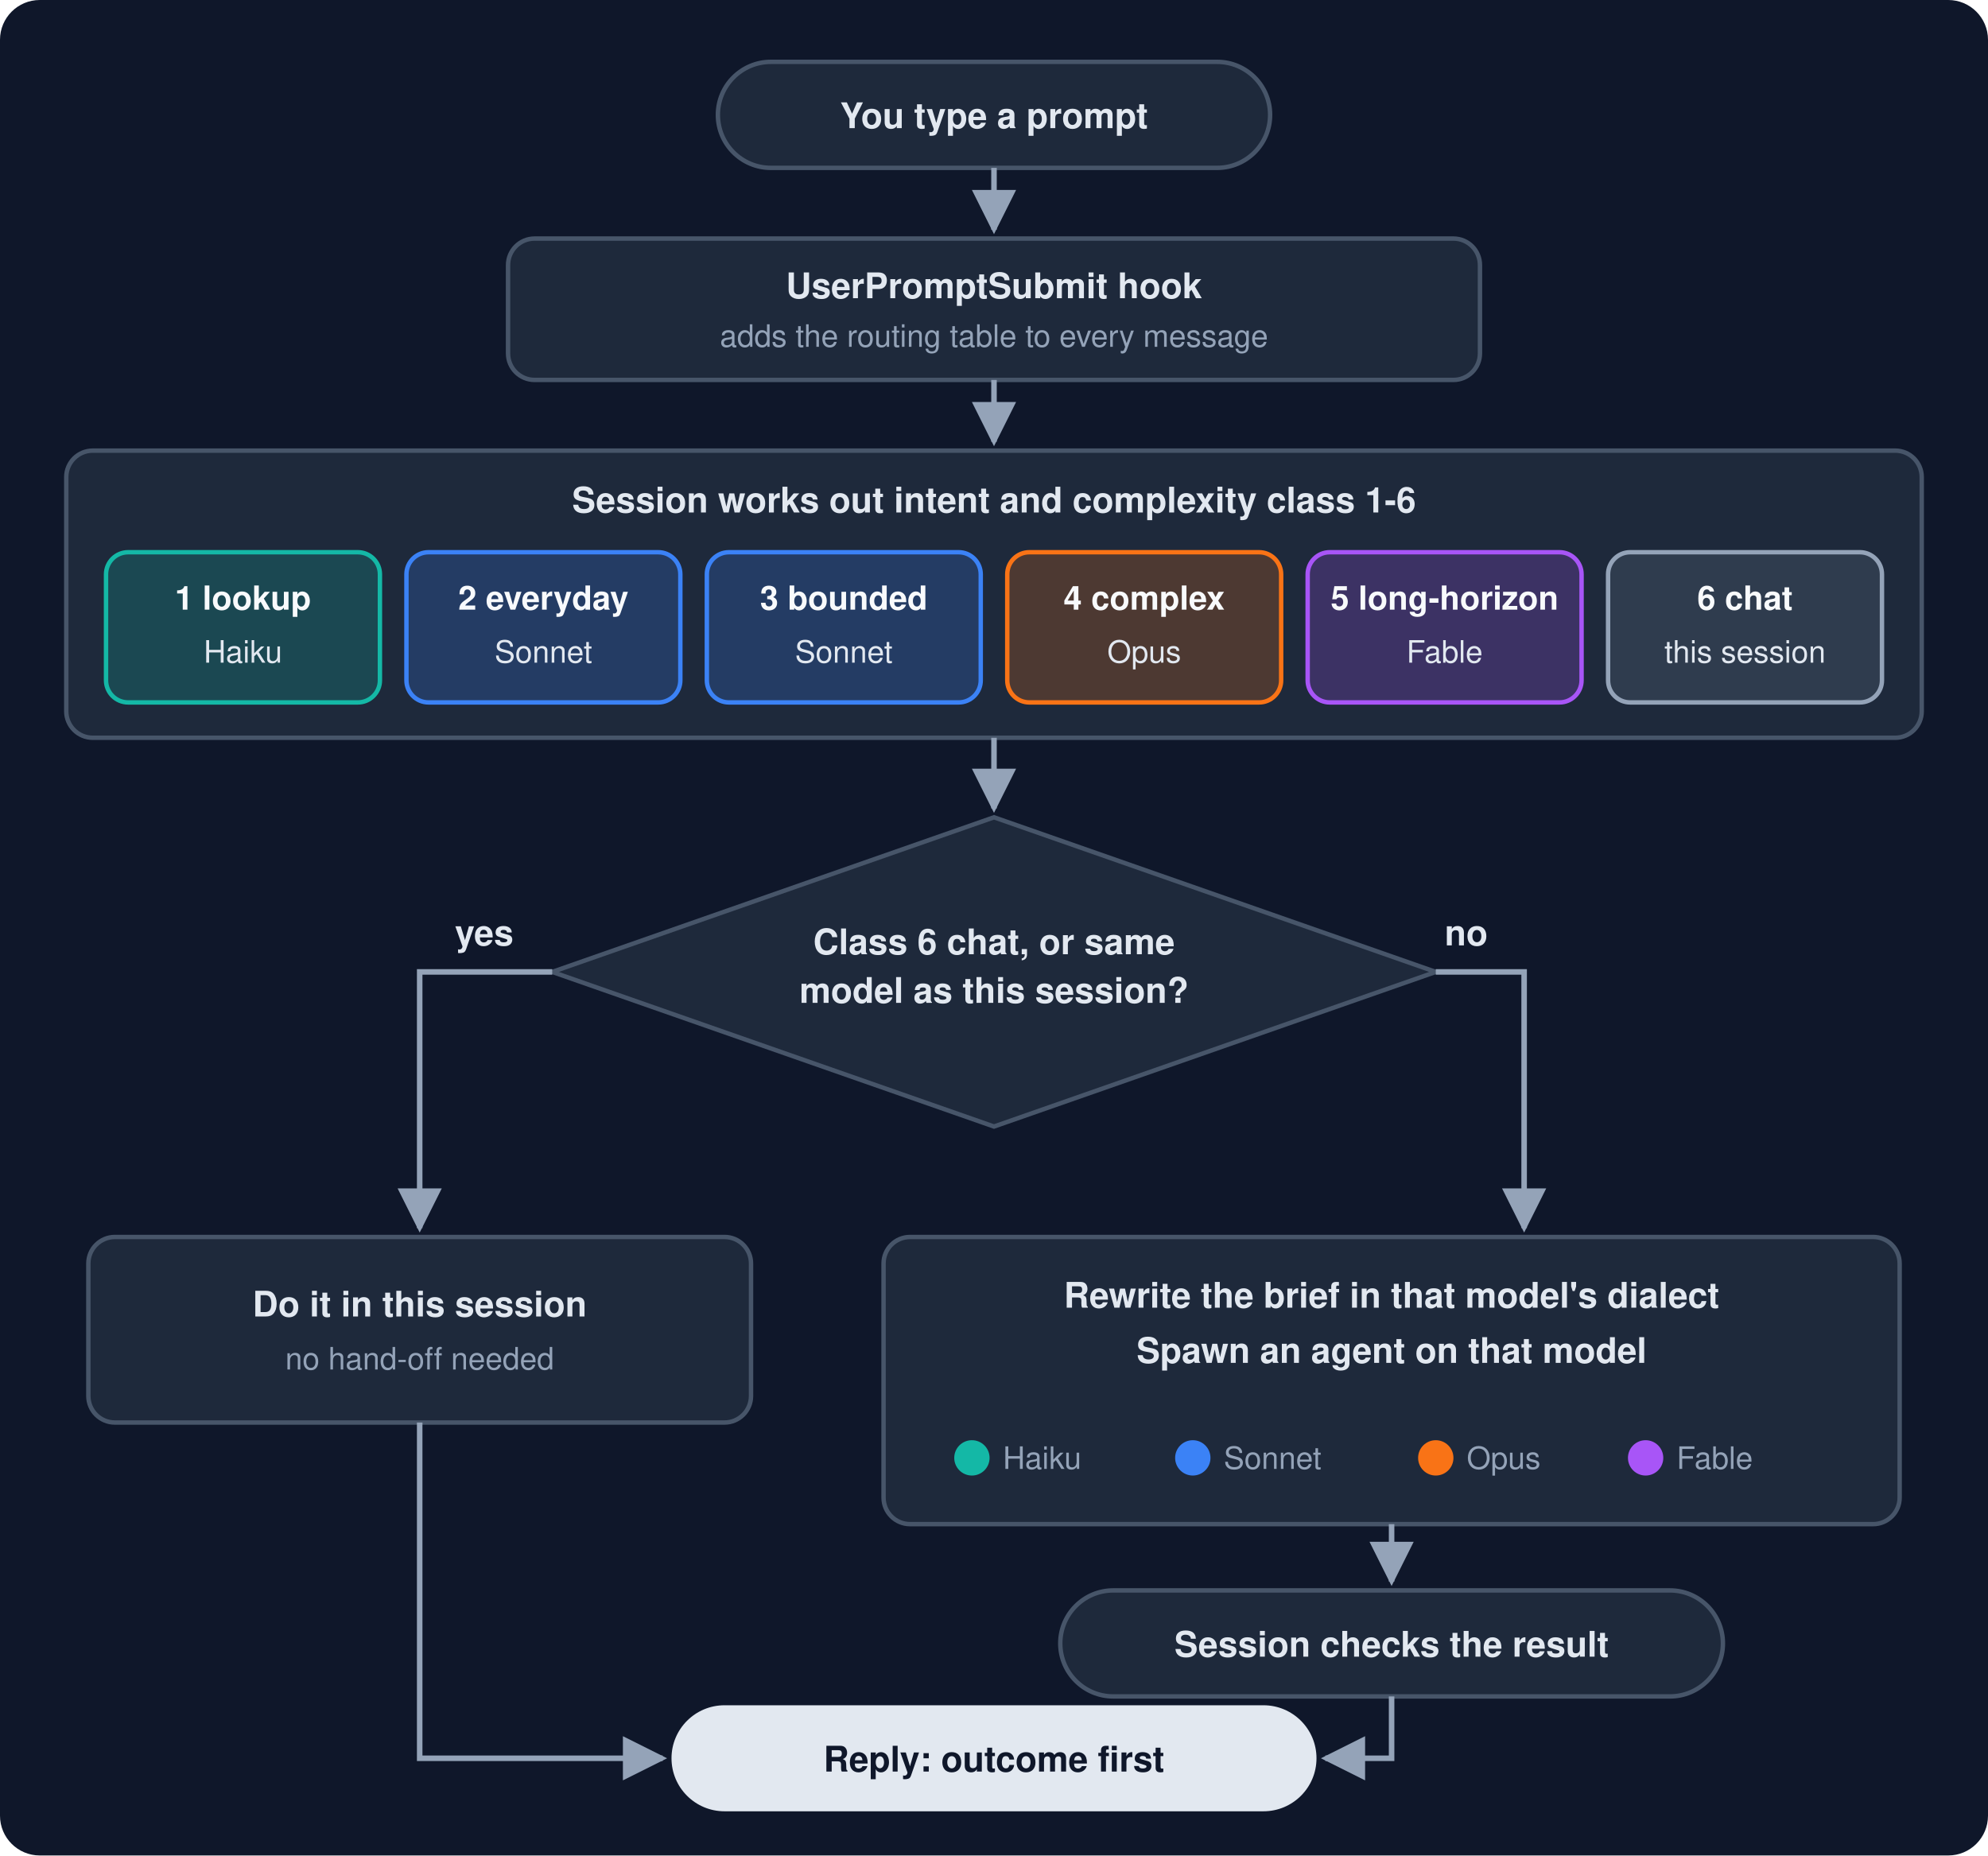
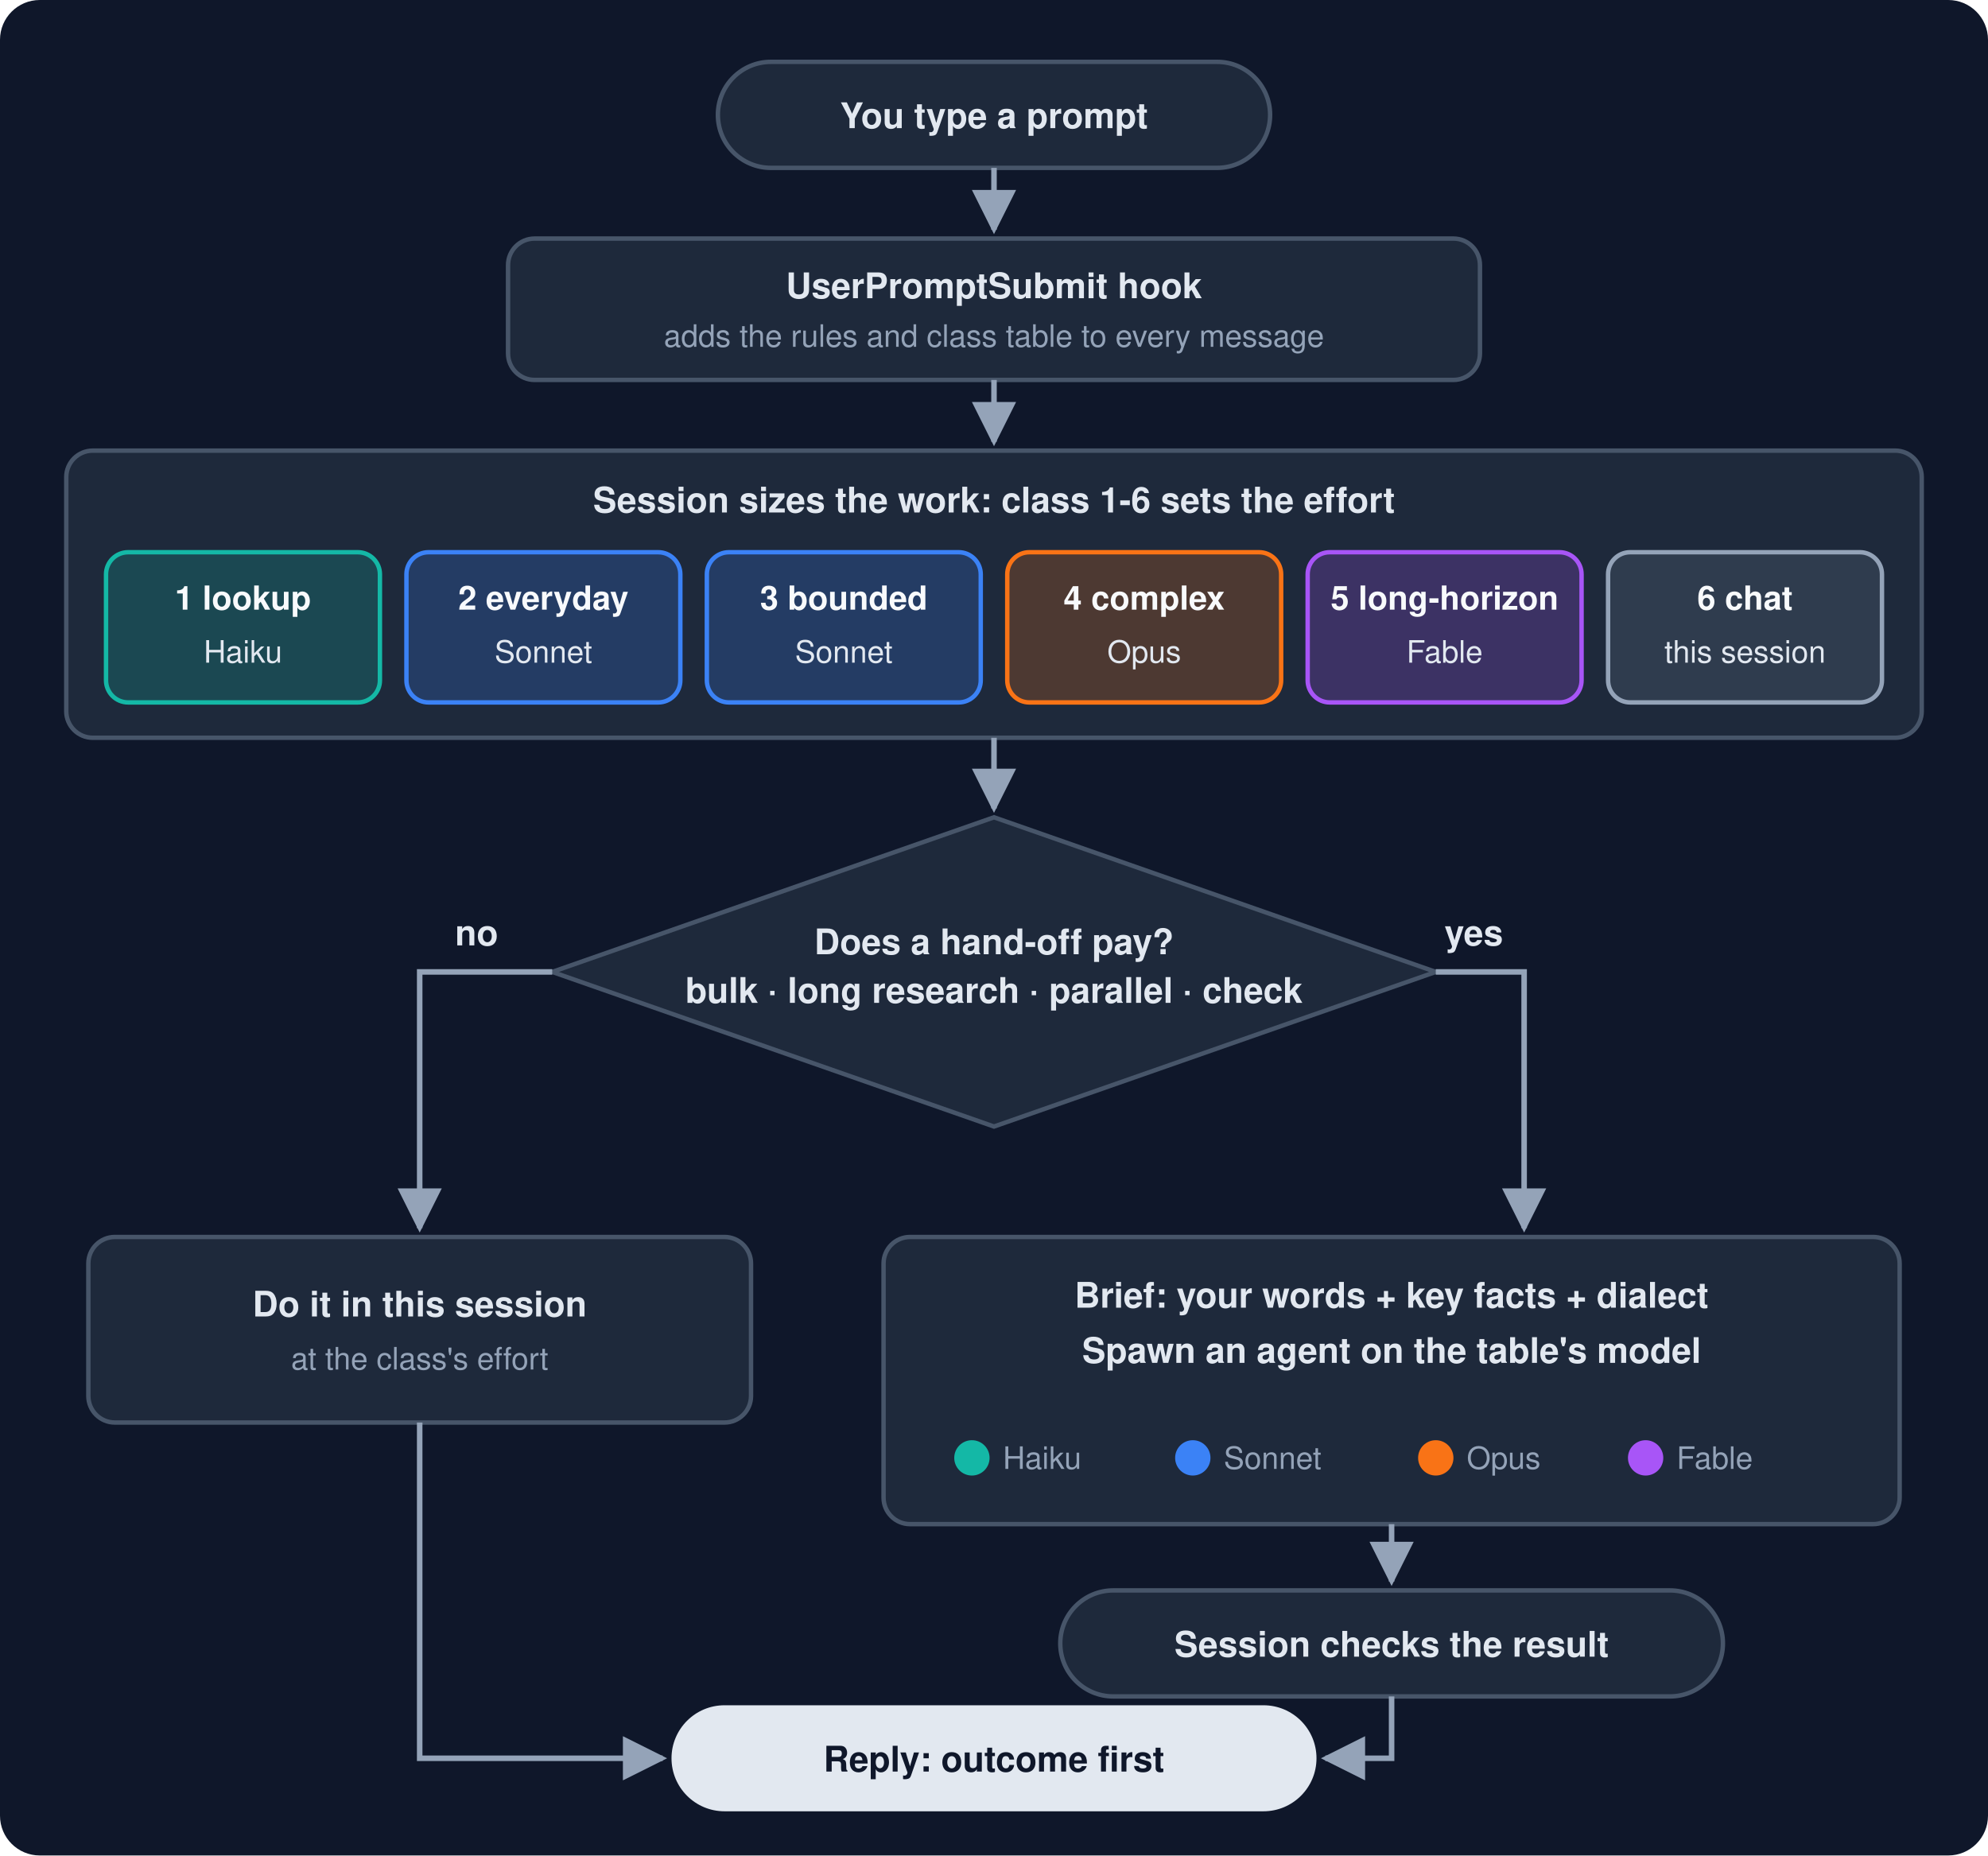
<svg xmlns="http://www.w3.org/2000/svg" viewBox="0 0 900 840" width="900" height="840" role="img" aria-labelledby="t d">
  <defs>
    <marker id="ah" viewBox="0 0 10 10" refX="9" refY="5" markerWidth="8" markerHeight="8" orient="auto-start-reverse">
      <path d="M0 0 L10 5 L0 10 z" fill="#94A3B8" />
    </marker>
    <style>
      text { font-family: system-ui, -apple-system, "Segoe UI", Helvetica, Arial, sans-serif; fill: #E2E8F0; font-size: 16px; }
      .s { fill: #94A3B8; font-size: 14px; }
      .b { font-weight: 600; }
      .box { fill: #1E293B; stroke: #475569; stroke-width: 2; }
      .ln { stroke: #94A3B8; stroke-width: 2.5; fill: none; }
      .chip { stroke-width: 2; }
      .ct { font-size: 15px; font-weight: 600; fill: #F8FAFC; }
      .cs { font-size: 14px; fill: #E2E8F0; }
    </style>
  </defs>
  <rect width="900" height="840" rx="18" fill="#0F172A" />
  <rect class="box" x="325" y="28" width="250" height="48" rx="24" />
  <text class="b" x="450" y="58" text-anchor="middle">You type a prompt</text>
  <path class="ln" d="M450 76 V104" marker-end="url(#ah)" />
  <rect class="box" x="230" y="108" width="440" height="64" rx="12" />
  <text class="b" x="450" y="135" text-anchor="middle">UserPromptSubmit hook</text>
-   <text class="s" x="450" y="157" text-anchor="middle">adds the routing table to every message</text>
+   <text class="s" x="450" y="157" text-anchor="middle">adds the rules and class table to every message</text>
  <path class="ln" d="M450 172 V200" marker-end="url(#ah)" />
  <rect class="box" x="30" y="204" width="840" height="130" rx="12" />
-   <text class="b" x="450" y="232" text-anchor="middle">Session works out intent and complexity class 1-6</text>
+   <text class="b" x="450" y="232" text-anchor="middle">Session sizes the work: class 1-6 sets the effort</text>
  <g>
    <rect class="chip" x="48" y="250" width="124" height="68" rx="10" fill="#14B8A6" fill-opacity="0.22" stroke="#14B8A6" />
    <text class="ct" x="110" y="276" text-anchor="middle">1 lookup</text>
    <text class="cs" x="110" y="300" text-anchor="middle">Haiku</text>
    <rect class="chip" x="184" y="250" width="124" height="68" rx="10" fill="#3B82F6" fill-opacity="0.22" stroke="#3B82F6" />
    <text class="ct" x="246" y="276" text-anchor="middle">2 everyday</text>
    <text class="cs" x="246" y="300" text-anchor="middle">Sonnet</text>
    <rect class="chip" x="320" y="250" width="124" height="68" rx="10" fill="#3B82F6" fill-opacity="0.22" stroke="#3B82F6" />
    <text class="ct" x="382" y="276" text-anchor="middle">3 bounded</text>
    <text class="cs" x="382" y="300" text-anchor="middle">Sonnet</text>
    <rect class="chip" x="456" y="250" width="124" height="68" rx="10" fill="#F97316" fill-opacity="0.22" stroke="#F97316" />
    <text class="ct" x="518" y="276" text-anchor="middle">4 complex</text>
    <text class="cs" x="518" y="300" text-anchor="middle">Opus</text>
    <rect class="chip" x="592" y="250" width="124" height="68" rx="10" fill="#A855F7" fill-opacity="0.22" stroke="#A855F7" />
    <text class="ct" x="654" y="276" text-anchor="middle">5 long-horizon</text>
    <text class="cs" x="654" y="300" text-anchor="middle">Fable</text>
    <rect class="chip" x="728" y="250" width="124" height="68" rx="10" fill="#64748B" fill-opacity="0.25" stroke="#94A3B8" />
    <text class="ct" x="790" y="276" text-anchor="middle">6 chat</text>
    <text class="cs" x="790" y="300" text-anchor="middle">this session</text>
  </g>
  <path class="ln" d="M450 334 V366" marker-end="url(#ah)" />
  <path d="M450 370 L650 440 L450 510 L250 440 Z" fill="#1E293B" stroke="#475569" stroke-width="2" />
-   <text class="b" x="450" y="432" text-anchor="middle">Class 6 chat, or same</text>
-   <text class="b" x="450" y="454" text-anchor="middle">model as this session?</text>
+   <text class="b" x="450" y="432" text-anchor="middle">Does a hand-off pay?</text>
+   <text class="b" x="450" y="454" text-anchor="middle">bulk · long research · parallel · check</text>
  <path class="ln" d="M250 440 H190 V556" marker-end="url(#ah)" />
-   <text class="b" x="206" y="428">yes</text>
+   <text class="b" x="206" y="428">no</text>
  <path class="ln" d="M650 440 H690 V556" marker-end="url(#ah)" />
-   <text class="b" x="654" y="428">no</text>
+   <text class="b" x="654" y="428">yes</text>
  <rect class="box" x="40" y="560" width="300" height="84" rx="12" />
  <text class="b" x="190" y="596" text-anchor="middle">Do it in this session</text>
-   <text class="s" x="190" y="620" text-anchor="middle">no hand-off needed</text>
+   <text class="s" x="190" y="620" text-anchor="middle">at the class's effort</text>
  <rect class="box" x="400" y="560" width="460" height="130" rx="12" />
-   <text class="b" x="630" y="592" text-anchor="middle">Rewrite the brief in that model's dialect</text>
-   <text class="b" x="630" y="617" text-anchor="middle">Spawn an agent on that model</text>
+   <text class="b" x="630" y="592" text-anchor="middle">Brief: your words + key facts + dialect</text>
+   <text class="b" x="630" y="617" text-anchor="middle">Spawn an agent on the table's model</text>
  <g>
    <circle cx="440" cy="660" r="8" fill="#14B8A6" />
    <text class="s" x="454" y="665">Haiku</text>
    <circle cx="540" cy="660" r="8" fill="#3B82F6" />
    <text class="s" x="554" y="665">Sonnet</text>
    <circle cx="650" cy="660" r="8" fill="#F97316" />
    <text class="s" x="664" y="665">Opus</text>
    <circle cx="745" cy="660" r="8" fill="#A855F7" />
    <text class="s" x="759" y="665">Fable</text>
  </g>
  <path class="ln" d="M630 690 V716" marker-end="url(#ah)" />
  <rect class="box" x="480" y="720" width="300" height="48" rx="24" />
  <text class="b" x="630" y="750" text-anchor="middle">Session checks the result</text>
  <path class="ln" d="M190 644 V796 H300" marker-end="url(#ah)" />
  <path class="ln" d="M630 768 V796 H600" marker-end="url(#ah)" />
  <rect x="304" y="772" width="292" height="48" rx="24" fill="#E2E8F0" />
  <text class="b" x="450" y="802" text-anchor="middle" style="fill:#0F172A">Reply: outcome first</text>
</svg>
